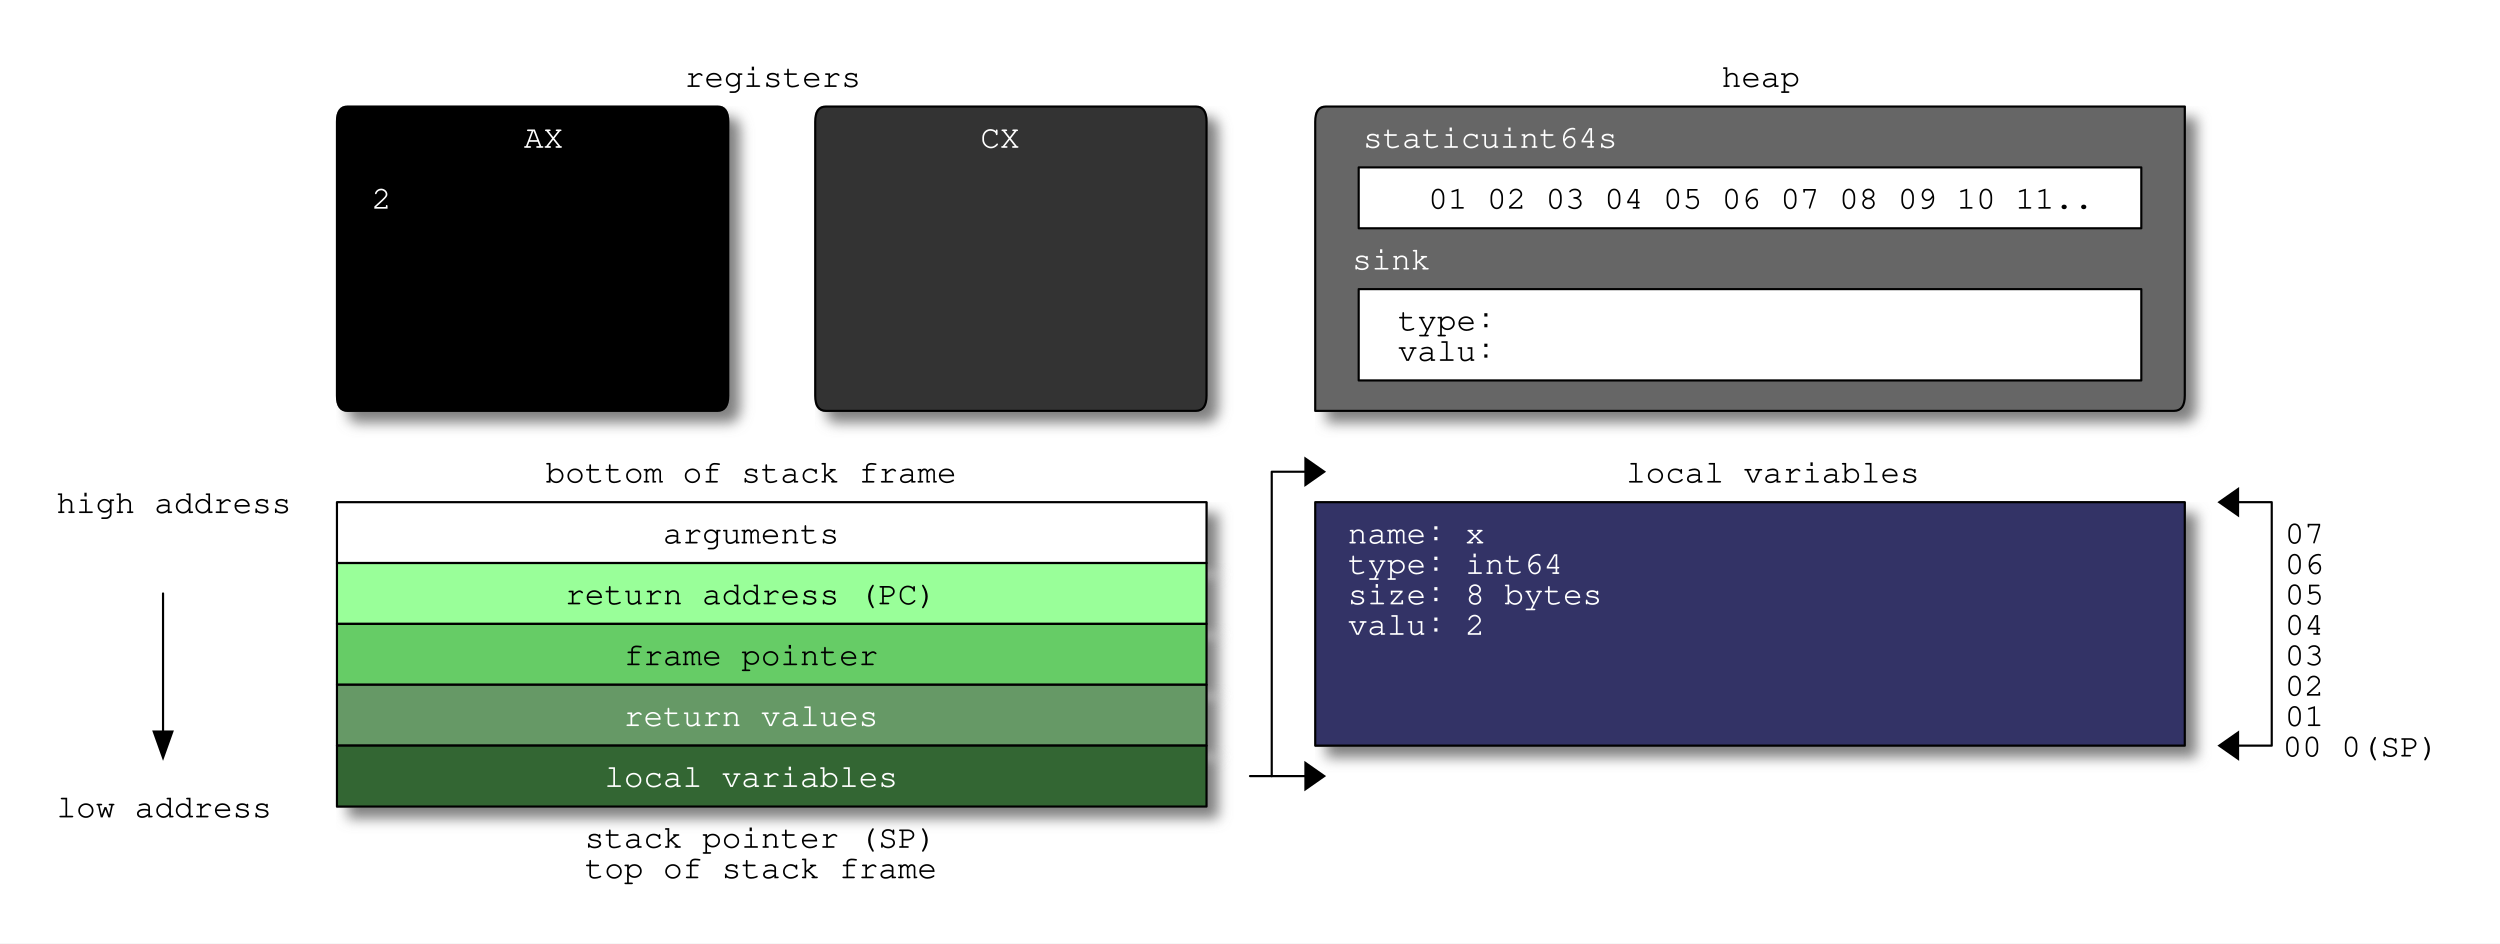
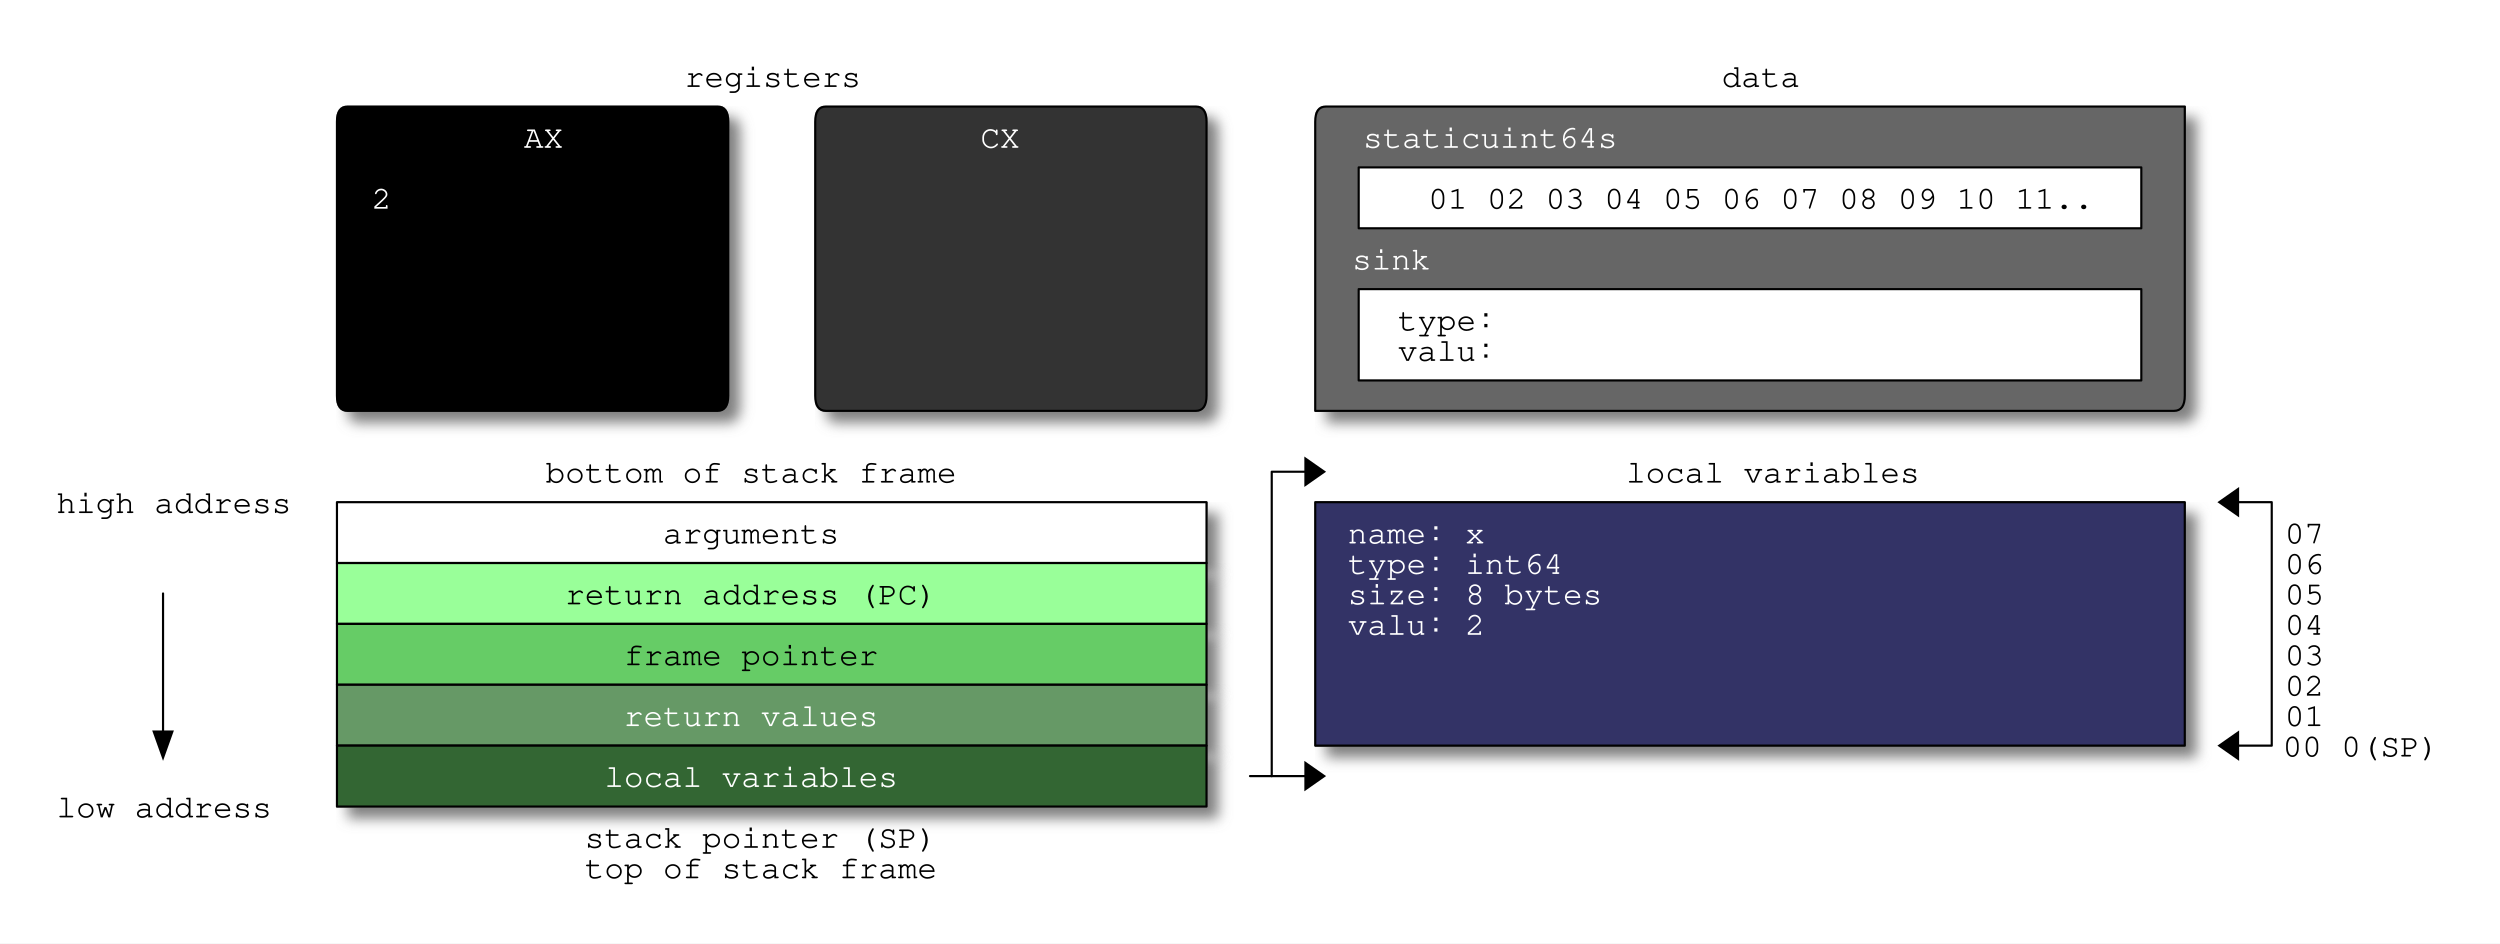
<svg xmlns="http://www.w3.org/2000/svg" width="1150" height="434" shape-rendering="geometricPrecision" version="1.0">
  <defs>
    <filter id="f2" x="0" y="0" width="200%" height="200%">
      <feOffset result="offOut" in="SourceGraphic" dx="5" dy="5" />
      <feGaussianBlur result="blurOut" in="offOut" stdDeviation="3" />
      <feBlend in="SourceGraphic" in2="blurOut" mode="normal" />
    </filter>
  </defs>
  <g stroke-width="1" stroke-linecap="square" stroke-linejoin="round">
    <rect x="0" y="0" width="1150" height="434" style="fill: #ffffff" />
    <path stroke="gray" fill="gray" filter="url(#f2)" d="M605.0 189.0 L1000.0 189.0 Q1005.0 189.0 1005.0 182.0 L1005.0 49.0 L1005.0 49.0 L610.0 49.0 Q605.0 49.0 605.0 56.0 L605.0 189.0 z" />
    <path stroke="gray" fill="gray" filter="url(#f2)" d="M605.0 343.0 L1005.0 343.0 L1005.0 231.0 L605.0 231.0 z" />
    <path stroke="gray" fill="gray" filter="url(#f2)" d="M160.0 189.0 Q155.0 189.0 155.0 182.0 L155.0 56.0 Q155.0 49.0 160.0 49.0 L330.0 49.0 L330.0 49.0 Q335.0 49.0 335.0 56.0 L335.0 182.0 L335.0 182.0 Q335.0 189.0 330.0 189.0 L160.0 189.0 z" />
    <path stroke="gray" fill="gray" filter="url(#f2)" d="M375.0 56.0 Q375.0 49.0 380.0 49.0 L550.0 49.0 Q555.0 49.0 555.0 56.0 L555.0 182.0 L555.0 182.0 Q555.0 189.0 550.0 189.0 L380.0 189.0 L380.0 189.0 Q375.0 189.0 375.0 182.0 L375.0 56.0 z" />
    <path stroke="gray" fill="gray" filter="url(#f2)" d="M625.0 175.0 L985.0 175.0 L985.0 133.0 L625.0 133.0 z" />
    <path stroke="gray" fill="gray" filter="url(#f2)" d="M555.0 231.0 L555.0 259.0 L155.0 259.0 L155.0 231.0 z" />
    <path stroke="gray" fill="gray" filter="url(#f2)" d="M555.0 259.0 L555.0 287.0 L155.0 287.0 L155.0 259.0 z" />
    <path stroke="gray" fill="gray" filter="url(#f2)" d="M555.0 287.0 L555.0 315.0 L155.0 315.0 L155.0 287.0 z" />
    <path stroke="gray" fill="gray" filter="url(#f2)" d="M555.0 315.0 L555.0 343.0 L155.0 343.0 L155.0 315.0 z" />
    <path stroke="gray" fill="gray" filter="url(#f2)" d="M555.0 343.0 L555.0 371.0 L155.0 371.0 L155.0 343.0 z" />
    <path stroke="gray" fill="gray" filter="url(#f2)" d="M625.0 105.0 L985.0 105.0 L985.0 77.0 L625.0 77.0 z" />
    <path stroke="#000000" stroke-width="1.0" stroke-linecap="round" stroke-linejoin="round" fill="#666666" d="M605.0 189.0 L1000.0 189.0 Q1005.0 189.0 1005.0 182.0 L1005.0 49.0 L1005.0 49.0 L610.0 49.0 Q605.0 49.0 605.0 56.0 L605.0 189.0 z" />
    <path stroke="#000000" stroke-width="1.0" stroke-linecap="round" stroke-linejoin="round" fill="#333366" d="M605.0 343.0 L1005.0 343.0 L1005.0 231.0 L605.0 231.0 z" />
    <path stroke="#000000" stroke-width="1.0" stroke-linecap="round" stroke-linejoin="round" fill="#000000" d="M160.0 189.0 Q155.0 189.0 155.0 182.0 L155.0 56.0 Q155.0 49.0 160.0 49.0 L330.0 49.0 L330.0 49.0 Q335.0 49.0 335.0 56.0 L335.0 182.0 L335.0 182.0 Q335.0 189.0 330.0 189.0 L160.0 189.0 z" />
    <path stroke="#000000" stroke-width="1.0" stroke-linecap="round" stroke-linejoin="round" fill="#333333" d="M375.0 56.0 Q375.0 49.0 380.0 49.0 L550.0 49.0 Q555.0 49.0 555.0 56.0 L555.0 182.0 L555.0 182.0 Q555.0 189.0 550.0 189.0 L380.0 189.0 L380.0 189.0 Q375.0 189.0 375.0 182.0 L375.0 56.0 z" />
    <path stroke="#000000" stroke-width="1.0" stroke-linecap="round" stroke-linejoin="round" fill="white" d="M625.0 175.0 L985.0 175.0 L985.0 133.0 L625.0 133.0 z" />
    <path stroke="#000000" stroke-width="1.0" stroke-linecap="round" stroke-linejoin="round" fill="#ffffff" d="M555.0 231.0 L555.0 259.0 L155.0 259.0 L155.0 231.0 z" />
    <path stroke="#000000" stroke-width="1.0" stroke-linecap="round" stroke-linejoin="round" fill="#99ff99" d="M555.0 259.0 L555.0 287.0 L155.0 287.0 L155.0 259.0 z" />
    <path stroke="#000000" stroke-width="1.0" stroke-linecap="round" stroke-linejoin="round" fill="#66cc66" d="M555.0 287.0 L555.0 315.0 L155.0 315.0 L155.0 287.0 z" />
    <path stroke="#000000" stroke-width="1.0" stroke-linecap="round" stroke-linejoin="round" fill="#669966" d="M555.0 315.0 L555.0 343.0 L155.0 343.0 L155.0 315.0 z" />
    <path stroke="#000000" stroke-width="1.0" stroke-linecap="round" stroke-linejoin="round" fill="#336633" d="M555.0 343.0 L555.0 371.0 L155.0 371.0 L155.0 343.0 z" />
    <path stroke="#000000" stroke-width="1.0" stroke-linecap="round" stroke-linejoin="round" fill="white" d="M625.0 105.0 L985.0 105.0 L985.0 77.0 L625.0 77.0 z" />
    <path stroke="#000000" stroke-width="1.0" stroke-linecap="round" stroke-linejoin="round" fill="none" d="M1025.0 231.0 L1045.0 231.0 L1045.0 343.0 L1025.0 343.0 " />
    <path stroke="#000000" stroke-width="1.0" stroke-linecap="round" stroke-linejoin="round" fill="none" d="M585.0 357.0 L585.0 217.0 L605.0 217.0 " />
    <path stroke="none" stroke-width="1.0" stroke-linecap="round" stroke-linejoin="round" fill="#000000" d="M600.0 210.0 L610.0 217.0 L600.0 224.0 z" />
    <path stroke="none" stroke-width="1.0" stroke-linecap="round" stroke-linejoin="round" fill="#000000" d="M1030.0 224.0 L1020.0 231.0 L1030.0 238.0 z" />
    <path stroke="none" stroke-width="1.0" stroke-linecap="round" stroke-linejoin="round" fill="#000000" d="M70.0 336.0 L75.0 350.0 L80.0 336.0 z" />
    <path stroke="none" stroke-width="1.0" stroke-linecap="round" stroke-linejoin="round" fill="#000000" d="M1030.0 336.0 L1020.0 343.0 L1030.0 350.0 z" />
    <path stroke="none" stroke-width="1.0" stroke-linecap="round" stroke-linejoin="round" fill="#000000" d="M600.0 350.0 L610.0 357.0 L600.0 364.0 z" />
    <path stroke="#000000" stroke-width="1.0" stroke-linecap="round" stroke-linejoin="round" fill="none" d="M75.0 343.0 L75.0 273.0 " />
    <path stroke="#000000" stroke-width="1.0" stroke-linecap="round" stroke-linejoin="round" fill="none" d="M585.0 357.0 L605.0 357.0 " />
    <path stroke="#000000" stroke-width="1.0" stroke-linecap="round" stroke-linejoin="round" fill="none" d="M575.0 357.0 L585.0 357.0 " />
    <text x="269" y="390" font-family="Courier" font-size="15" stroke="none" fill="#000000">stack pointer (SP)</text>
    <text x="269" y="404" font-family="Courier" font-size="15" stroke="none" fill="#000000">top of stack frame</text>
    <text x="278" y="362" font-family="Courier" font-size="15" stroke="none" fill="#ffffff">local variables</text>
    <text x="260" y="278" font-family="Courier" font-size="15" stroke="none" fill="#000000">return address (PC)</text>
    <text x="287" y="306" font-family="Courier" font-size="15" stroke="none" fill="#000000">frame pointer</text>
    <text x="287" y="334" font-family="Courier" font-size="15" stroke="none" fill="#ffffff">return values</text>
    <text x="305" y="250" font-family="Courier" font-size="15" stroke="none" fill="#000000">arguments</text>
    <text x="251" y="222" font-family="Courier" font-size="15" stroke="none" fill="#000000">bottom of stack frame</text>
    <text x="26" y="376" font-family="Courier" font-size="15" stroke="none" fill="#000000">low address</text>
    <text x="26" y="236" font-family="Courier" font-size="15" stroke="none" fill="#000000">high address</text>
    <text x="171" y="96" font-family="Courier" font-size="15" stroke="none" fill="#ffffff">2 </text>
    <text x="241" y="68" font-family="Courier" font-size="15" stroke="none" fill="#ffffff">AX</text>
    <text x="315" y="40" font-family="Courier" font-size="15" stroke="none" fill="#000000">registers</text>
    <text x="451" y="68" font-family="Courier" font-size="15" stroke="none" fill="#ffffff">CX</text>
    <text x="620" y="250" font-family="Courier" font-size="15" stroke="none" fill="#ffffff">name꞉ x</text>
    <text x="620" y="264" font-family="Courier" font-size="15" stroke="none" fill="#ffffff">type꞉ int64</text>
    <text x="620" y="278" font-family="Courier" font-size="15" stroke="none" fill="#ffffff">size꞉ 8 bytes</text>
    <text x="620" y="292" font-family="Courier" font-size="15" stroke="none" fill="#ffffff">valu꞉ 2</text>
    <text x="622" y="124" font-family="Courier" font-size="15" stroke="none" fill="#ffffff">sink</text>
    <text x="627" y="68" font-family="Courier" font-size="15" stroke="none" fill="#ffffff">staticuint64s</text>
    <text x="657" y="96" font-family="Courier" font-size="15" stroke="none" fill="#000000">01 02 03 04 05 06 07 08 09 10 11..</text>
    <text x="748" y="222" font-family="Courier" font-size="15" stroke="none" fill="#000000">local variables</text>
    <text x="643" y="152" font-family="Courier" font-size="15" stroke="none" fill="#000000">type꞉</text>
    <text x="643" y="166" font-family="Courier" font-size="15" stroke="none" fill="#000000">valu꞉</text>
-     <text x="792" y="40" font-family="Courier" font-size="15" stroke="none" fill="#000000">heap</text>
+     <text x="792" y="40" font-family="Courier" font-size="15" stroke="none" fill="#000000">data</text>
    <text x="1051" y="250" font-family="Courier" font-size="15" stroke="none" fill="#000000">07</text>
    <text x="1051" y="264" font-family="Courier" font-size="15" stroke="none" fill="#000000">06</text>
    <text x="1051" y="278" font-family="Courier" font-size="15" stroke="none" fill="#000000">05</text>
    <text x="1051" y="292" font-family="Courier" font-size="15" stroke="none" fill="#000000">04</text>
    <text x="1051" y="306" font-family="Courier" font-size="15" stroke="none" fill="#000000">03</text>
    <text x="1051" y="320" font-family="Courier" font-size="15" stroke="none" fill="#000000">02</text>
    <text x="1051" y="334" font-family="Courier" font-size="15" stroke="none" fill="#000000">01</text>
    <text x="1050" y="348" font-family="Courier" font-size="15" stroke="none" fill="#000000">00 0(SP)</text>
  </g>
</svg>
